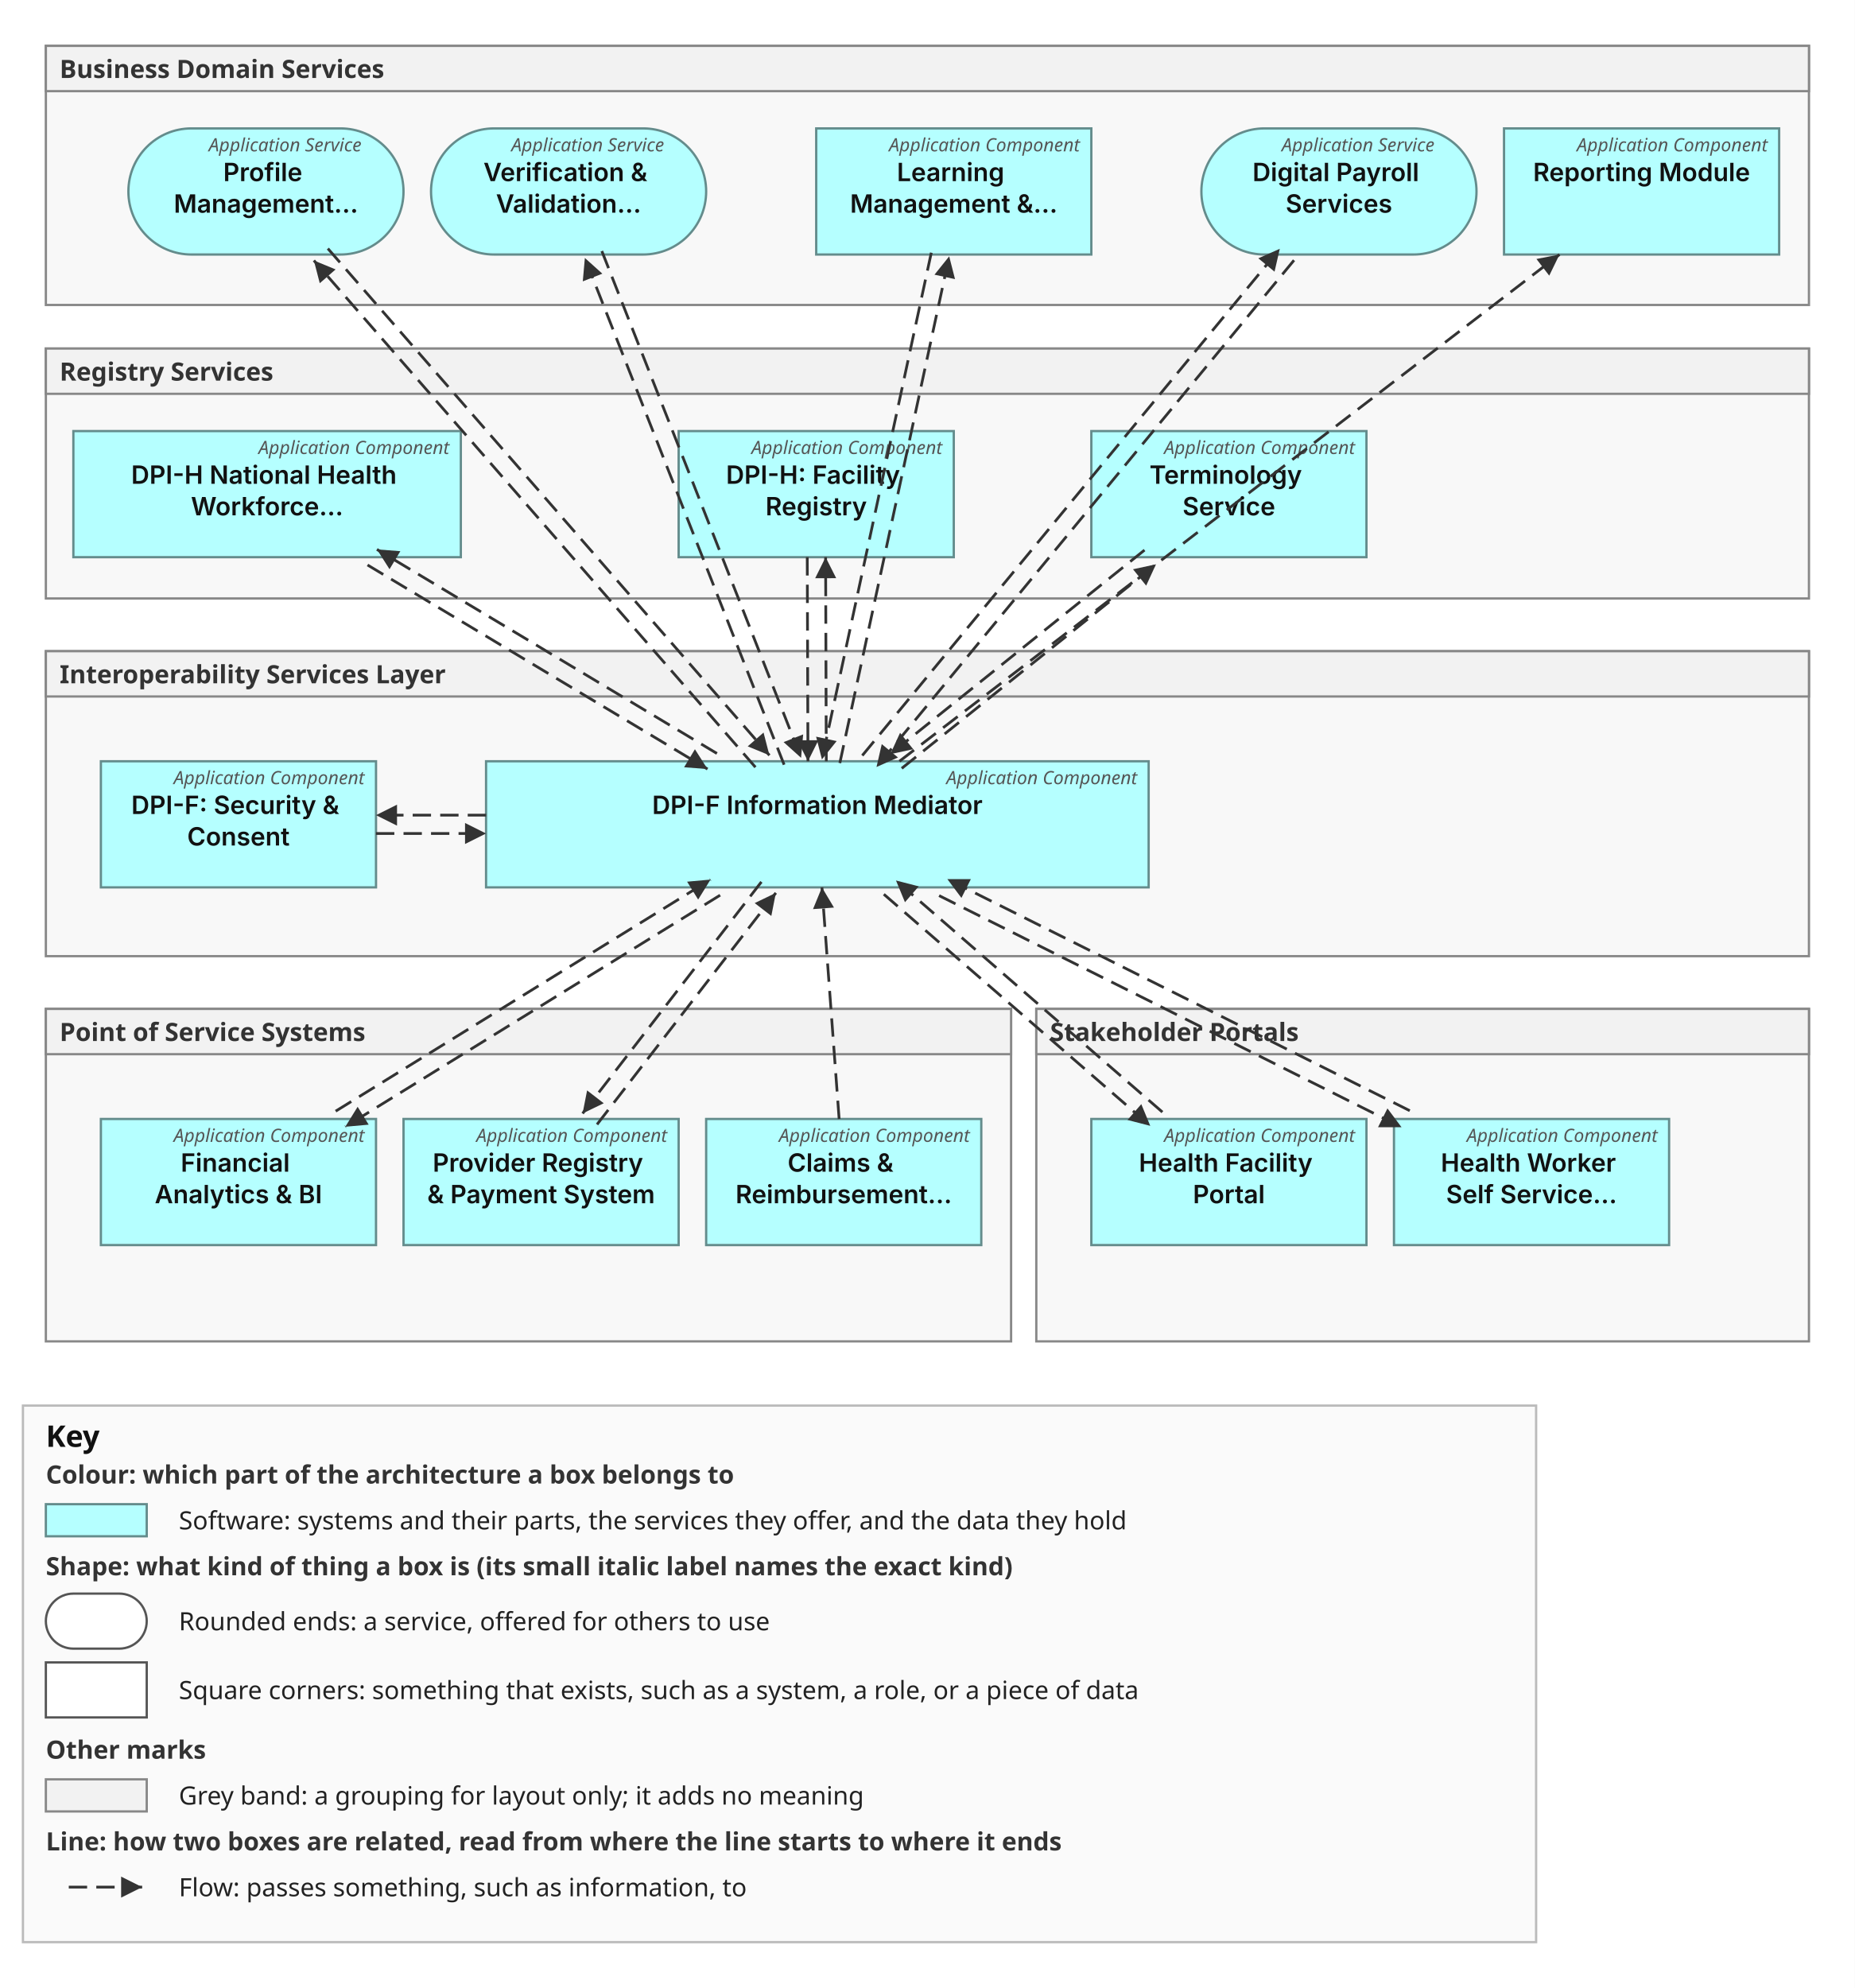
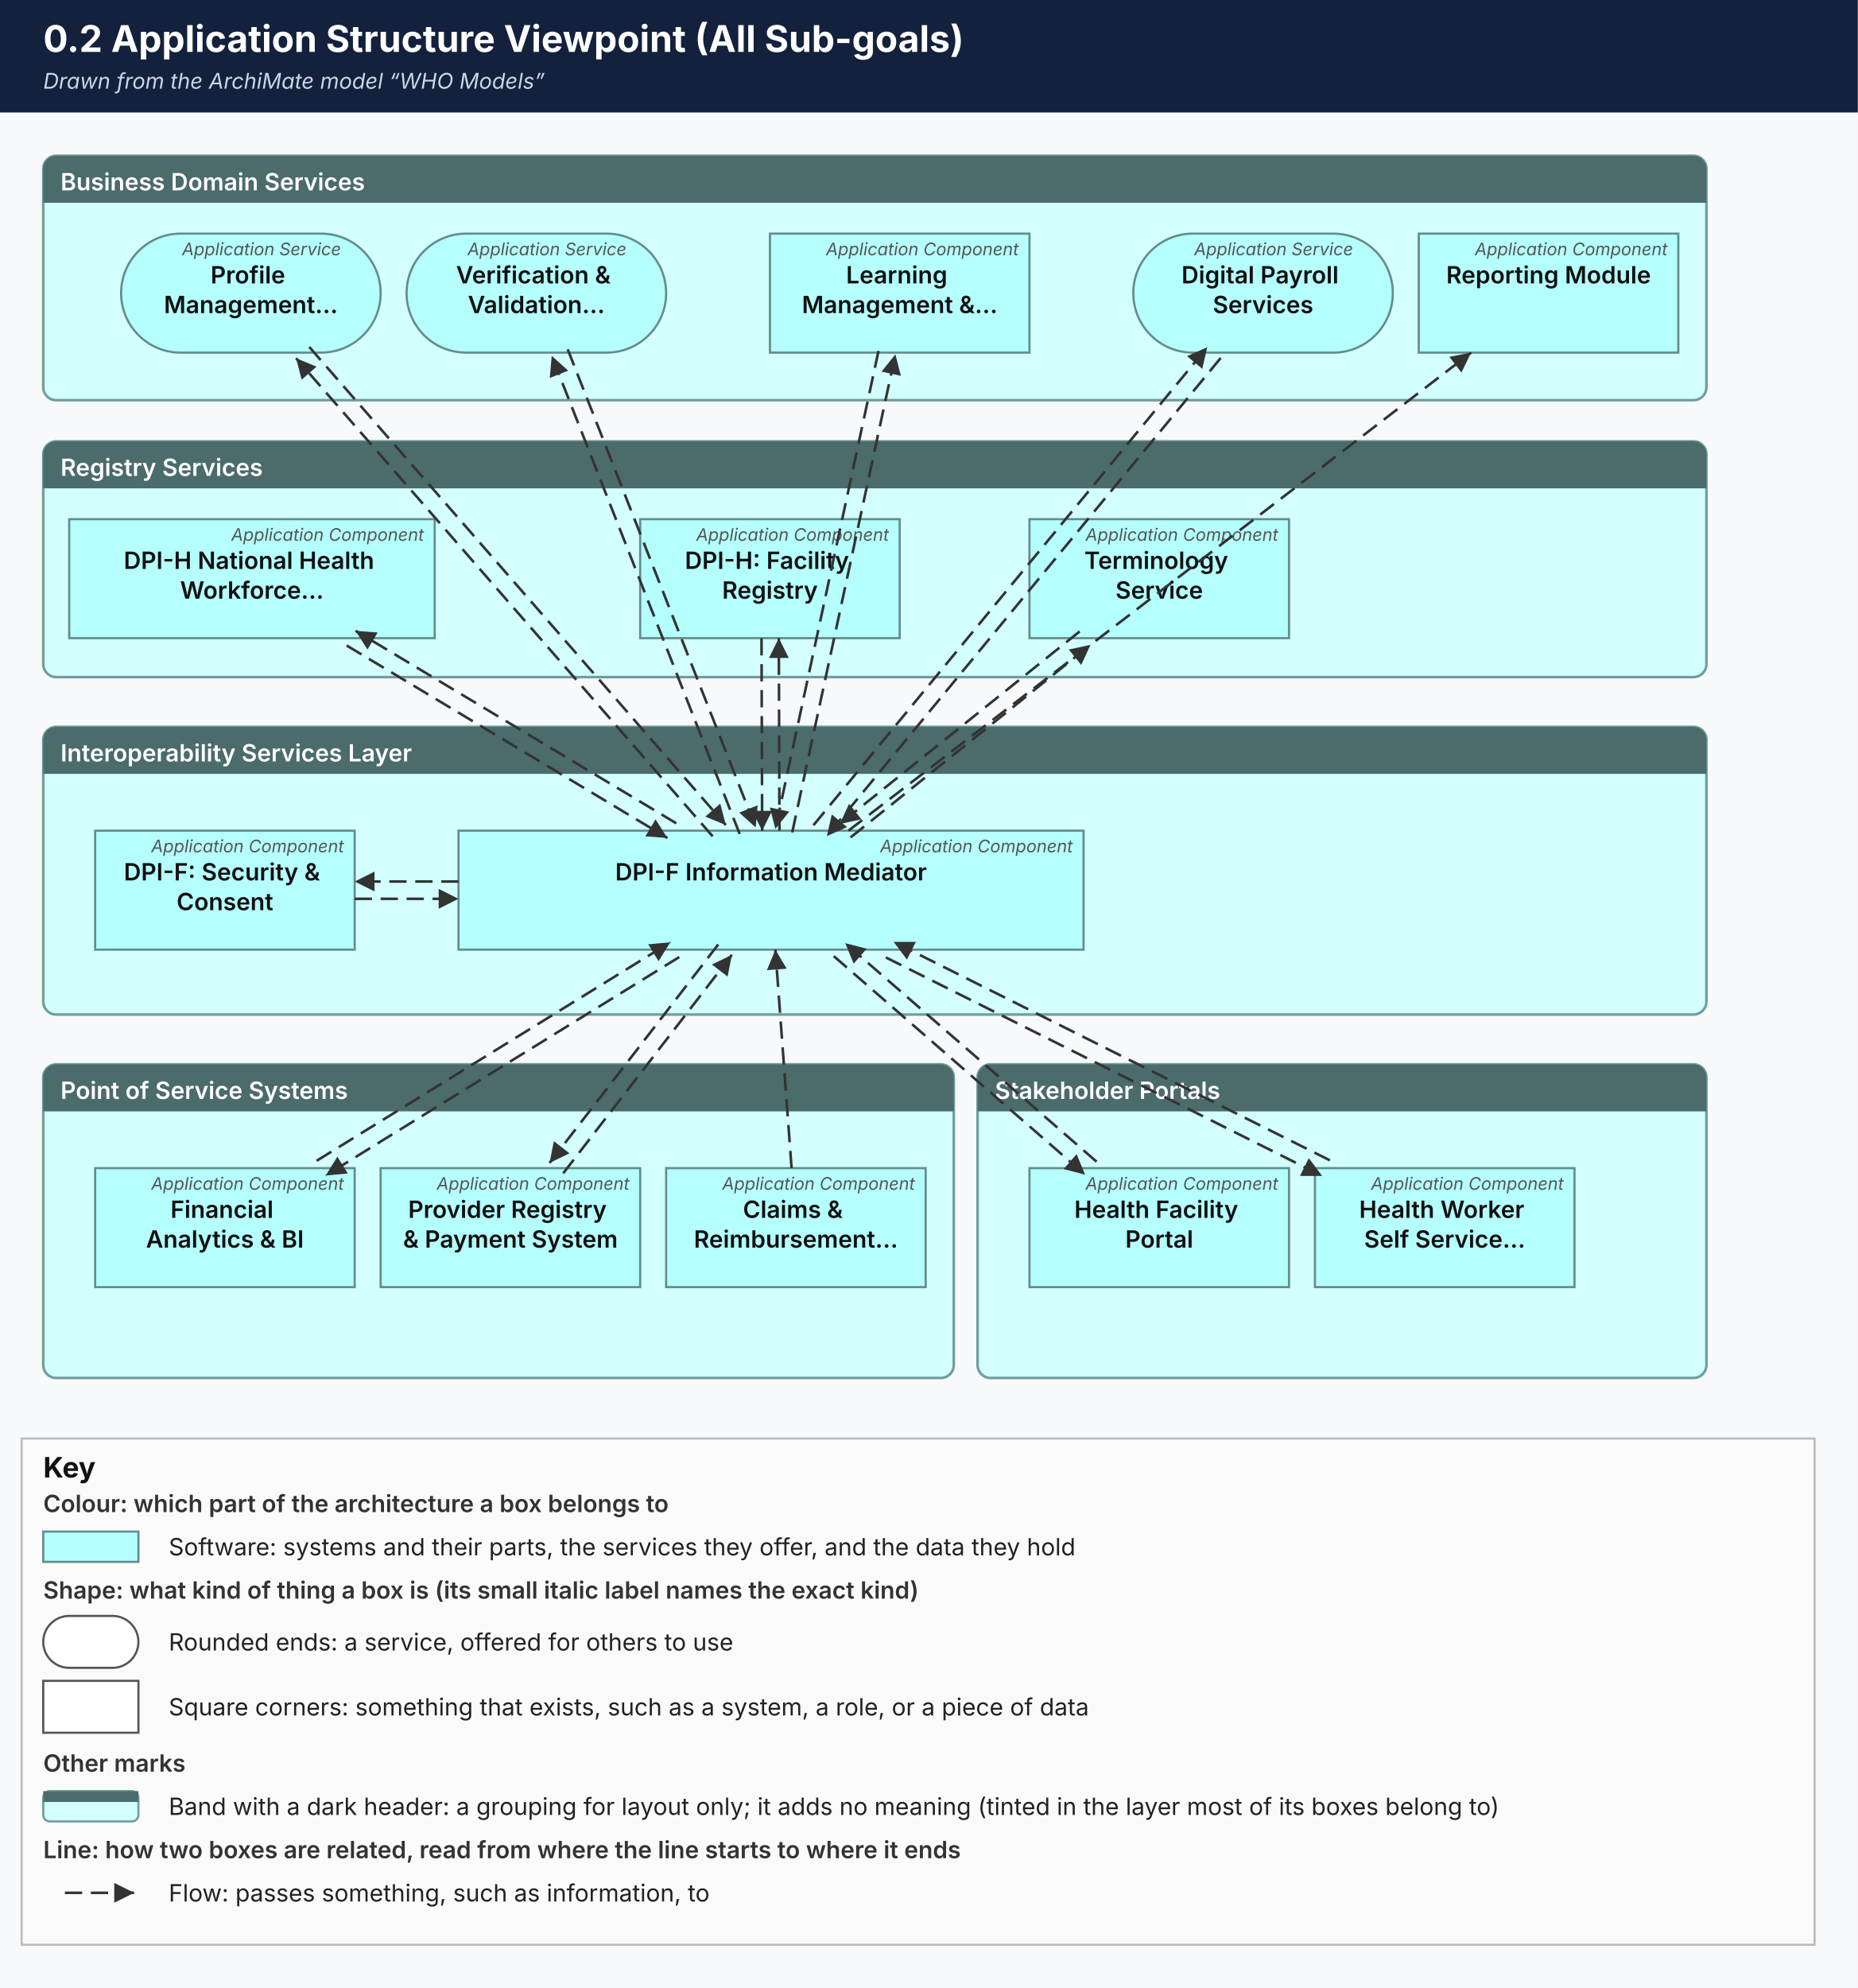
- <svg xmlns="http://www.w3.org/2000/svg" viewBox="28 16 809 867" width="809" height="867" role="img" aria-labelledby="av-title">
+ <svg xmlns="http://www.w3.org/2000/svg" viewBox="28 -36 859 919" width="859" height="919" role="img" aria-labelledby="av-title">
  <style>
- .av-name{font:600 11px system-ui,-apple-system,"Segoe UI",sans-serif;fill:#111}
- .av-type{font:italic 8px system-ui,sans-serif;fill:#555}
- .av-group{font:600 11px system-ui,sans-serif;fill:#333}
- .av-note{font:10px system-ui,sans-serif;fill:#222}
- .av-key{font:11px system-ui,sans-serif;fill:#222}
- .av-keyh{font:600 11px system-ui,sans-serif;fill:#333}
- .av-keyt{font:700 13px system-ui,sans-serif;fill:#111}
- .av-rel{font:9px system-ui,sans-serif;fill:#333;paint-order:stroke;stroke:#fff;stroke-width:3px}
+ .av-name{font:600 11px Inter, "Segoe UI", system-ui, -apple-system, Helvetica, Arial, sans-serif;fill:#111}
+ .av-type{font:italic 8px Inter, "Segoe UI", system-ui, -apple-system, Helvetica, Arial, sans-serif;fill:#555}
+ .av-group{font:600 11px Inter, "Segoe UI", system-ui, -apple-system, Helvetica, Arial, sans-serif;fill:#333}
+ .av-note{font:10px Inter, "Segoe UI", system-ui, -apple-system, Helvetica, Arial, sans-serif;fill:#222}
+ .av-key{font:11px Inter, "Segoe UI", system-ui, -apple-system, Helvetica, Arial, sans-serif;fill:#222}
+ .av-keyh{font:600 11px Inter, "Segoe UI", system-ui, -apple-system, Helvetica, Arial, sans-serif;fill:#333}
+ .av-keyt{font:700 13px Inter, "Segoe UI", system-ui, -apple-system, Helvetica, Arial, sans-serif;fill:#111}
+ .av-rel{font:9px Inter, "Segoe UI", system-ui, -apple-system, Helvetica, Arial, sans-serif;fill:#333;paint-order:stroke;stroke:#fff;stroke-width:3px}
a:hover rect,a:hover polygon,a:focus rect,a:focus polygon{stroke:#06c;stroke-width:2.5}
</style>
  <defs>
    <marker id="arrow-open" viewBox="0 0 12 12" refX="11" refY="6" markerWidth="11" markerHeight="11" orient="auto-start-reverse" markerUnits="userSpaceOnUse">
      <path d="M1 1 L11 6 L1 11" fill="none" stroke="#333" stroke-width="1.3" />
    </marker>
    <marker id="arrow-filled" viewBox="0 0 12 12" refX="11" refY="6" markerWidth="11" markerHeight="11" orient="auto-start-reverse" markerUnits="userSpaceOnUse">
      <path d="M1 1 L11 6 L1 11 Z" fill="#333" />
    </marker>
    <marker id="arrow-small" viewBox="0 0 10 10" refX="9" refY="5" markerWidth="8" markerHeight="8" orient="auto-start-reverse" markerUnits="userSpaceOnUse">
      <path d="M1 1 L9 5 L1 9" fill="none" stroke="#333" stroke-width="1.2" />
    </marker>
    <marker id="triangle-hollow" viewBox="0 0 14 14" refX="13" refY="7" markerWidth="13" markerHeight="13" orient="auto-start-reverse" markerUnits="userSpaceOnUse">
      <path d="M1 1 L13 7 L1 13 Z" fill="#fff" stroke="#333" stroke-width="1.2" />
    </marker>
    <marker id="diamond-filled" viewBox="0 0 16 10" refX="1" refY="5" markerWidth="16" markerHeight="10" orient="auto-start-reverse" markerUnits="userSpaceOnUse">
      <path d="M1 5 L8 1 L15 5 L8 9 Z" fill="#333" />
    </marker>
    <marker id="diamond-hollow" viewBox="0 0 16 10" refX="1" refY="5" markerWidth="16" markerHeight="10" orient="auto-start-reverse" markerUnits="userSpaceOnUse">
      <path d="M1 5 L8 1 L15 5 L8 9 Z" fill="#fff" stroke="#333" stroke-width="1.2" />
    </marker>
    <marker id="dot" viewBox="0 0 8 8" refX="4" refY="4" markerWidth="7" markerHeight="7" orient="auto" markerUnits="userSpaceOnUse">
      <circle cx="4" cy="4" r="3.2" fill="#333" />
    </marker>
    <pattern id="missing" width="8" height="8" patternUnits="userSpaceOnUse" patternTransform="rotate(45)">
      <rect width="8" height="8" fill="#fff" />
      <line x1="0" y1="0" x2="0" y2="8" stroke="#d33" stroke-width="2" />
    </pattern>
  </defs>
-   <rect x="28" y="16" width="809" height="867" fill="#fff" />
-   <g class="av-g">
-     <rect x="48" y="456" width="421" height="145" fill="#f2f2f2" fill-opacity=".55" stroke="#888" />
-     <rect x="48" y="456" width="421" height="19.75" fill="#f2f2f2" stroke="#888" />
-     <text class="av-group" x="54" y="470">Point of Service Systems</text>
+   <rect x="28" y="-36" width="859" height="919" fill="#f8f9fb" />
+   <rect x="28" y="-36" width="859" height="52" fill="#14213d" />
+   <text x="48" y="-12" style="font:700 17px Inter, &quot;Segoe UI&quot;, system-ui, -apple-system, Helvetica, Arial, sans-serif;fill:#fff">0.2 Application Structure Viewpoint (All Sub-goals)</text>
+   <text x="48" y="5" style="font:italic 10px Inter, &quot;Segoe UI&quot;, system-ui, -apple-system, Helvetica, Arial, sans-serif;fill:#c9d6e6">Drawn from the ArchiMate model “WHO Models”</text>
+   <g class="av-g">
+     <rect x="48" y="456" width="421" height="145" rx="6" fill="#d3ffff" stroke="#709e9e" stroke-width="1.2" />
+     <path d="M48 462 a6 6 0 0 1 6 -6 h409 a6 6 0 0 1 6 6 v15.75 h-421 z" fill="#4c6b6b" />
+     <text class="av-group" x="56" y="472" style="fill:#fff">Point of Service Systems</text>
  </g>
  <a href="../../../en/dpi-h-ra/archimate/0.2.0-draft.1/elements/provider-registry-payment-system/" target="_top">
    <rect x="204" y="504" width="120" height="55" fill="#b5ffff" stroke="#648c8c" stroke-width="1" />
    <text class="av-type" x="319" y="514" text-anchor="end">Application Component</text>
    <text class="av-name" x="264" y="527" text-anchor="middle">
      <tspan x="264" dy="0">Provider Registry</tspan>
      <tspan x="264" dy="13.75">&amp; Payment System</tspan>
    </text>
  </a>
  <a href="../../../en/dpi-h-ra/archimate/0.2.0-draft.1/elements/financial-analytics-bi/" target="_top">
    <rect x="72" y="504" width="120" height="55" fill="#b5ffff" stroke="#648c8c" stroke-width="1" />
    <text class="av-type" x="187" y="514" text-anchor="end">Application Component</text>
    <text class="av-name" x="132" y="527" text-anchor="middle">
      <tspan x="132" dy="0">Financial</tspan>
      <tspan x="132" dy="13.75">Analytics &amp; BI</tspan>
    </text>
  </a>
  <a href="../../../en/dpi-h-ra/archimate/0.2.0-draft.1/elements/claims-reimbursement-system/" target="_top">
    <rect x="336" y="504" width="120" height="55" fill="#b5ffff" stroke="#648c8c" stroke-width="1" />
    <text class="av-type" x="451" y="514" text-anchor="end">Application Component</text>
    <text class="av-name" x="396" y="527" text-anchor="middle">
      <tspan x="396" dy="0">Claims &amp;</tspan>
      <tspan x="396" dy="13.75">Reimbursement…</tspan>
    </text>
  </a>
  <g class="av-g">
-     <rect x="480" y="456" width="337" height="145" fill="#f2f2f2" fill-opacity=".55" stroke="#888" />
-     <rect x="480" y="456" width="337" height="19.75" fill="#f2f2f2" stroke="#888" />
-     <text class="av-group" x="486" y="470">Stakeholder Portals</text>
+     <rect x="480" y="456" width="337" height="145" rx="6" fill="#d3ffff" stroke="#709e9e" stroke-width="1.2" />
+     <path d="M480 462 a6 6 0 0 1 6 -6 h325 a6 6 0 0 1 6 6 v15.75 h-337 z" fill="#4c6b6b" />
+     <text class="av-group" x="488" y="472" style="fill:#fff">Stakeholder Portals</text>
  </g>
  <a href="../../../en/dpi-h-ra/archimate/0.2.0-draft.1/elements/health-facility-portal/" target="_top">
    <rect x="504" y="504" width="120" height="55" fill="#b5ffff" stroke="#648c8c" stroke-width="1" />
    <text class="av-type" x="619" y="514" text-anchor="end">Application Component</text>
    <text class="av-name" x="564" y="527" text-anchor="middle">
      <tspan x="564" dy="0">Health Facility</tspan>
      <tspan x="564" dy="13.75">Portal</tspan>
    </text>
  </a>
  <a href="../../../en/dpi-h-ra/archimate/0.2.0-draft.1/elements/health-worker-self-service-portal/" target="_top">
    <rect x="636" y="504" width="120" height="55" fill="#b5ffff" stroke="#648c8c" stroke-width="1" />
    <text class="av-type" x="751" y="514" text-anchor="end">Application Component</text>
    <text class="av-name" x="696" y="527" text-anchor="middle">
      <tspan x="696" dy="0">Health Worker</tspan>
      <tspan x="696" dy="13.75">Self Service…</tspan>
    </text>
  </a>
  <g class="av-g">
-     <rect x="48" y="168" width="769" height="109" fill="#f2f2f2" fill-opacity=".55" stroke="#888" />
-     <rect x="48" y="168" width="769" height="19.75" fill="#f2f2f2" stroke="#888" />
-     <text class="av-group" x="54" y="182">Registry Services</text>
+     <rect x="48" y="168" width="769" height="109" rx="6" fill="#d3ffff" stroke="#709e9e" stroke-width="1.2" />
+     <path d="M48 174 a6 6 0 0 1 6 -6 h757 a6 6 0 0 1 6 6 v15.75 h-769 z" fill="#4c6b6b" />
+     <text class="av-group" x="56" y="184" style="fill:#fff">Registry Services</text>
  </g>
  <a href="../../../en/dpi-h-ra/archimate/0.2.0-draft.1/elements/dpi-h-national-health-workforce-directory-registry/" target="_top">
    <rect x="60" y="204" width="169" height="55" fill="#b5ffff" stroke="#648c8c" stroke-width="1" />
    <text class="av-type" x="224" y="214" text-anchor="end">Application Component</text>
    <text class="av-name" x="144.5" y="227" text-anchor="middle">
      <tspan x="144.5" dy="0">DPI-H National Health</tspan>
      <tspan x="144.5" dy="13.75">Workforce…</tspan>
    </text>
  </a>
  <a href="../../../en/dpi-h-ra/archimate/0.2.0-draft.1/elements/dpi-h-facility-registry/" target="_top">
    <rect x="324" y="204" width="120" height="55" fill="#b5ffff" stroke="#648c8c" stroke-width="1" />
    <text class="av-type" x="439" y="214" text-anchor="end">Application Component</text>
    <text class="av-name" x="384" y="227" text-anchor="middle">
      <tspan x="384" dy="0">DPI-H: Facility</tspan>
      <tspan x="384" dy="13.75">Registry</tspan>
    </text>
  </a>
  <a href="../../../en/dpi-h-ra/archimate/0.2.0-draft.1/elements/terminology-service/" target="_top">
    <rect x="504" y="204" width="120" height="55" fill="#b5ffff" stroke="#648c8c" stroke-width="1" />
    <text class="av-type" x="619" y="214" text-anchor="end">Application Component</text>
    <text class="av-name" x="564" y="227" text-anchor="middle">
      <tspan x="564" dy="0">Terminology</tspan>
      <tspan x="564" dy="13.75">Service</tspan>
    </text>
  </a>
  <g class="av-g">
-     <rect x="48" y="300" width="769" height="133" fill="#f2f2f2" fill-opacity=".55" stroke="#888" />
-     <rect x="48" y="300" width="769" height="19.75" fill="#f2f2f2" stroke="#888" />
-     <text class="av-group" x="54" y="314">Interoperability Services Layer</text>
+     <rect x="48" y="300" width="769" height="133" rx="6" fill="#d3ffff" stroke="#709e9e" stroke-width="1.2" />
+     <path d="M48 306 a6 6 0 0 1 6 -6 h757 a6 6 0 0 1 6 6 v15.75 h-769 z" fill="#4c6b6b" />
+     <text class="av-group" x="56" y="316" style="fill:#fff">Interoperability Services Layer</text>
  </g>
  <a href="../../../en/dpi-h-ra/archimate/0.2.0-draft.1/elements/dpi-f-security-consent/" target="_top">
    <rect x="72" y="348" width="120" height="55" fill="#b5ffff" stroke="#648c8c" stroke-width="1" />
    <text class="av-type" x="187" y="358" text-anchor="end">Application Component</text>
    <text class="av-name" x="132" y="371" text-anchor="middle">
      <tspan x="132" dy="0">DPI-F: Security &amp;</tspan>
      <tspan x="132" dy="13.75">Consent</tspan>
    </text>
  </a>
  <a href="../../../en/dpi-h-ra/archimate/0.2.0-draft.1/elements/dpi-f-information-mediator/" target="_top">
    <rect x="240" y="348" width="289" height="55" fill="#b5ffff" stroke="#648c8c" stroke-width="1" />
    <text class="av-type" x="524" y="358" text-anchor="end">Application Component</text>
    <text class="av-name" x="384.5" y="371" text-anchor="middle">
      <tspan x="384.5" dy="0">DPI-F Information Mediator</tspan>
    </text>
  </a>
  <g class="av-g">
-     <rect x="48" y="36" width="769" height="113" fill="#f2f2f2" fill-opacity=".55" stroke="#888" />
-     <rect x="48" y="36" width="769" height="19.75" fill="#f2f2f2" stroke="#888" />
-     <text class="av-group" x="54" y="50">Business Domain Services</text>
+     <rect x="48" y="36" width="769" height="113" rx="6" fill="#d3ffff" stroke="#709e9e" stroke-width="1.2" />
+     <path d="M48 42 a6 6 0 0 1 6 -6 h757 a6 6 0 0 1 6 6 v15.75 h-769 z" fill="#4c6b6b" />
+     <text class="av-group" x="56" y="52" style="fill:#fff">Business Domain Services</text>
  </g>
  <a href="../../../en/dpi-h-ra/archimate/0.2.0-draft.1/elements/profile-management-service/" target="_top">
    <rect x="84" y="72" width="120" height="55" rx="27.5" fill="#b5ffff" stroke="#648c8c" stroke-width="1" />
    <text class="av-type" x="185.667" y="82" text-anchor="end">Application Service</text>
    <text class="av-name" x="144" y="95" text-anchor="middle">
      <tspan x="144" dy="0">Profile</tspan>
      <tspan x="144" dy="13.75">Management…</tspan>
    </text>
  </a>
  <a href="../../../en/dpi-h-ra/archimate/0.2.0-draft.1/elements/reporting-module/" target="_top">
    <rect x="684" y="72" width="120" height="55" fill="#b5ffff" stroke="#648c8c" stroke-width="1" />
    <text class="av-type" x="799" y="82" text-anchor="end">Application Component</text>
    <text class="av-name" x="744" y="95" text-anchor="middle">
      <tspan x="744" dy="0">Reporting Module</tspan>
    </text>
  </a>
  <a href="../../../en/dpi-h-ra/archimate/0.2.0-draft.1/elements/verification-validation-service/" target="_top">
    <rect x="216" y="72" width="120" height="55" rx="27.5" fill="#b5ffff" stroke="#648c8c" stroke-width="1" />
    <text class="av-type" x="317.667" y="82" text-anchor="end">Application Service</text>
    <text class="av-name" x="276" y="95" text-anchor="middle">
      <tspan x="276" dy="0">Verification &amp;</tspan>
      <tspan x="276" dy="13.75">Validation…</tspan>
    </text>
  </a>
  <a href="../../../en/dpi-h-ra/archimate/0.2.0-draft.1/elements/learning-management-training-tracking-systems/" target="_top">
    <rect x="384" y="72" width="120" height="55" fill="#b5ffff" stroke="#648c8c" stroke-width="1" />
    <text class="av-type" x="499" y="82" text-anchor="end">Application Component</text>
    <text class="av-name" x="444" y="95" text-anchor="middle">
      <tspan x="444" dy="0">Learning</tspan>
      <tspan x="444" dy="13.75">Management &amp;…</tspan>
    </text>
  </a>
  <a href="../../../en/dpi-h-ra/archimate/0.2.0-draft.1/elements/digital-payroll-services/" target="_top">
    <rect x="552" y="72" width="120" height="55" rx="27.5" fill="#b5ffff" stroke="#648c8c" stroke-width="1" />
    <text class="av-type" x="653.667" y="82" text-anchor="end">Application Service</text>
    <text class="av-name" x="612" y="95" text-anchor="middle">
      <tspan x="612" dy="0">Digital Payroll</tspan>
      <tspan x="612" dy="13.75">Services</tspan>
    </text>
  </a>
  <a href="../../../en/dpi-h-ra/archimate/0.2.0-draft.1/relationships/id-dfb5d9850936470297441731ba7923a5/" target="_top">
    <path d="M288.4 506.4 L366.4 405.4" fill="none" stroke="#333" stroke-width="1.2" stroke-dasharray="8 4" marker-end="url(#arrow-filled)" />
    <path d="M288.4 506.4 L366.4 405.4" fill="none" stroke="transparent" stroke-width="8" />
  </a>
  <a href="../../../en/dpi-h-ra/archimate/0.2.0-draft.1/relationships/id-42ccf72f046744a98d3c5e717079c059/" target="_top">
    <path d="M174.4 500.6 L337.9 399.6" fill="none" stroke="#333" stroke-width="1.2" stroke-dasharray="8 4" marker-end="url(#arrow-filled)" />
    <path d="M174.4 500.6 L337.9 399.6" fill="none" stroke="transparent" stroke-width="8" />
  </a>
  <a href="../../../en/dpi-h-ra/archimate/0.2.0-draft.1/relationships/id-753eb90f4e7b4fde86af9d2a79212e40/" target="_top">
    <path d="M394 504 L386.5 403" fill="none" stroke="#333" stroke-width="1.2" stroke-dasharray="8 4" marker-end="url(#arrow-filled)" />
    <path d="M394 504 L386.5 403" fill="none" stroke="transparent" stroke-width="8" />
  </a>
  <a href="../../../en/dpi-h-ra/archimate/0.2.0-draft.1/relationships/id-84904306f207414a97c5a3ea80f2efdd/" target="_top">
    <path d="M535 501 L418.8 400" fill="none" stroke="#333" stroke-width="1.2" stroke-dasharray="8 4" marker-end="url(#arrow-filled)" />
    <path d="M535 501 L418.8 400" fill="none" stroke="transparent" stroke-width="8" />
  </a>
  <a href="../../../en/dpi-h-ra/archimate/0.2.0-draft.1/relationships/id-25e7a559b40f40bfbb336dbd0fa65df6/" target="_top">
    <path d="M642.9 500.4 L441.2 399.4" fill="none" stroke="#333" stroke-width="1.2" stroke-dasharray="8 4" marker-end="url(#arrow-filled)" />
    <path d="M642.9 500.4 L441.2 399.4" fill="none" stroke="transparent" stroke-width="8" />
  </a>
  <a href="../../../en/dpi-h-ra/archimate/0.2.0-draft.1/relationships/id-fb7f0277b41346d5879bb83277f26733/" target="_top">
    <path d="M188.3 262.4 L336.6 351.4" fill="none" stroke="#333" stroke-width="1.2" stroke-dasharray="8 4" marker-end="url(#arrow-filled)" />
    <path d="M188.3 262.4 L336.6 351.4" fill="none" stroke="transparent" stroke-width="8" />
  </a>
  <a href="../../../en/dpi-h-ra/archimate/0.2.0-draft.1/relationships/id-e601aa19b7d5495384703b338a8b48e5/" target="_top">
    <path d="M380.1 259 L380.4 348" fill="none" stroke="#333" stroke-width="1.2" stroke-dasharray="8 4" marker-end="url(#arrow-filled)" />
    <path d="M380.1 259 L380.4 348" fill="none" stroke="transparent" stroke-width="8" />
  </a>
  <a href="../../../en/dpi-h-ra/archimate/0.2.0-draft.1/relationships/id-3138db23398c4190b70f27e6117b95dc/" target="_top">
    <path d="M527.2 255.9 L416.3 344.9" fill="none" stroke="#333" stroke-width="1.2" stroke-dasharray="8 4" marker-end="url(#arrow-filled)" />
    <path d="M527.2 255.9 L416.3 344.9" fill="none" stroke="transparent" stroke-width="8" />
  </a>
  <a href="../../../en/dpi-h-ra/archimate/0.2.0-draft.1/relationships/id-f6c5dcd50a324092b090370ef539e33b/" target="_top">
    <path d="M192 379.5 L240 379.5" fill="none" stroke="#333" stroke-width="1.2" stroke-dasharray="8 4" marker-end="url(#arrow-filled)" />
    <path d="M192 379.5 L240 379.5" fill="none" stroke="transparent" stroke-width="8" />
  </a>
  <a href="../../../en/dpi-h-ra/archimate/0.2.0-draft.1/relationships/id-e9f46c67e68042109744e4da917ae6ff/" target="_top">
    <path d="M240 371.5 L192 371.5" fill="none" stroke="#333" stroke-width="1.2" stroke-dasharray="8 4" marker-end="url(#arrow-filled)" />
    <path d="M240 371.5 L192 371.5" fill="none" stroke="transparent" stroke-width="8" />
  </a>
  <a href="../../../en/dpi-h-ra/archimate/0.2.0-draft.1/relationships/id-d123c3d402a445ccb278dfc0c6f58de8/" target="_top">
    <path d="M360.1 400.6 L282.1 501.6" fill="none" stroke="#333" stroke-width="1.2" stroke-dasharray="8 4" marker-end="url(#arrow-filled)" />
    <path d="M360.1 400.6 L282.1 501.6" fill="none" stroke="transparent" stroke-width="8" />
  </a>
  <a href="../../../en/dpi-h-ra/archimate/0.2.0-draft.1/relationships/id-8bfcf3f3cac14740bef7d19100c587ba/" target="_top">
    <path d="M413.5 406 L529.7 507" fill="none" stroke="#333" stroke-width="1.2" stroke-dasharray="8 4" marker-end="url(#arrow-filled)" />
    <path d="M413.5 406 L529.7 507" fill="none" stroke="transparent" stroke-width="8" />
  </a>
  <a href="../../../en/dpi-h-ra/archimate/0.2.0-draft.1/relationships/id-7f0250a90ff3463c9690c9a5fba48e96/" target="_top">
    <path d="M437.6 406.6 L639.3 507.6" fill="none" stroke="#333" stroke-width="1.2" stroke-dasharray="8 4" marker-end="url(#arrow-filled)" />
    <path d="M437.6 406.6 L639.3 507.6" fill="none" stroke="transparent" stroke-width="8" />
  </a>
  <a href="../../../en/dpi-h-ra/archimate/0.2.0-draft.1/relationships/id-9540ab8bdf4945278fdd25eb3e37b7f3/" target="_top">
    <path d="M388.4 348 L388.1 259" fill="none" stroke="#333" stroke-width="1.2" stroke-dasharray="8 4" marker-end="url(#arrow-filled)" />
    <path d="M388.4 348 L388.1 259" fill="none" stroke="transparent" stroke-width="8" />
  </a>
  <a href="../../../en/dpi-h-ra/archimate/0.2.0-draft.1/relationships/id-ace822c5be96420a980993dcb3184ce4/" target="_top">
    <path d="M340.7 344.6 L192.4 255.6" fill="none" stroke="#333" stroke-width="1.2" stroke-dasharray="8 4" marker-end="url(#arrow-filled)" />
    <path d="M340.7 344.6 L192.4 255.6" fill="none" stroke="transparent" stroke-width="8" />
  </a>
  <a href="../../../en/dpi-h-ra/archimate/0.2.0-draft.1/relationships/id-7a3903baac4141b0878bfd4bf0d1c2c7/" target="_top">
    <path d="M421.3 351.1 L532.2 262.1" fill="none" stroke="#333" stroke-width="1.2" stroke-dasharray="8 4" marker-end="url(#arrow-filled)" />
    <path d="M421.3 351.1 L532.2 262.1" fill="none" stroke="transparent" stroke-width="8" />
  </a>
  <a href="../../../en/dpi-h-ra/archimate/0.2.0-draft.1/relationships/id-9aef44a6f9bb4910802896bc2fe65497/" target="_top">
    <path d="M420.3 348 L708.2 127" fill="none" stroke="#333" stroke-width="1.2" stroke-dasharray="8 4" marker-end="url(#arrow-filled)" />
    <path d="M420.3 348 L708.2 127" fill="none" stroke="transparent" stroke-width="8" />
  </a>
  <a href="../../../en/dpi-h-ra/archimate/0.2.0-draft.1/relationships/id-9c4002debe71452bbc9a178249f24535/" target="_top">
    <path d="M394.3 348.8 L442 127.8" fill="none" stroke="#333" stroke-width="1.2" stroke-dasharray="8 4" marker-end="url(#arrow-filled)" />
    <path d="M394.3 348.8 L442 127.8" fill="none" stroke="transparent" stroke-width="8" />
  </a>
  <a href="../../../en/dpi-h-ra/archimate/0.2.0-draft.1/relationships/id-5bfbeed8eee54b9ba650e228e6c5df90/" target="_top">
    <path d="M370 349.5 L283.1 128.5" fill="none" stroke="#333" stroke-width="1.2" stroke-dasharray="8 4" marker-end="url(#arrow-filled)" />
    <path d="M370 349.5 L283.1 128.5" fill="none" stroke="transparent" stroke-width="8" />
  </a>
  <a href="../../../en/dpi-h-ra/archimate/0.2.0-draft.1/relationships/id-bcb26af6ef6c45139959d026163fc01d/" target="_top">
    <path d="M357.5 350.6 L164.9 129.6" fill="none" stroke="#333" stroke-width="1.2" stroke-dasharray="8 4" marker-end="url(#arrow-filled)" />
    <path d="M357.5 350.6 L164.9 129.6" fill="none" stroke="transparent" stroke-width="8" />
  </a>
  <a href="../../../en/dpi-h-ra/archimate/0.2.0-draft.1/relationships/id-2129831181494665a187feeba05cbf26/" target="_top">
    <path d="M404.1 345.5 L586.2 124.5" fill="none" stroke="#333" stroke-width="1.2" stroke-dasharray="8 4" marker-end="url(#arrow-filled)" />
    <path d="M404.1 345.5 L586.2 124.5" fill="none" stroke="transparent" stroke-width="8" />
  </a>
  <a href="../../../en/dpi-h-ra/archimate/0.2.0-draft.1/relationships/id-c5c4994b207e426dbbed28b44deacbf6/" target="_top">
    <path d="M342.1 406.4 L178.6 507.4" fill="none" stroke="#333" stroke-width="1.2" stroke-dasharray="8 4" marker-end="url(#arrow-filled)" />
    <path d="M342.1 406.4 L178.6 507.4" fill="none" stroke="transparent" stroke-width="8" />
  </a>
  <a href="../../../en/dpi-h-ra/archimate/0.2.0-draft.1/relationships/id-5e34172e1548458db393607c1386093b/" target="_top">
    <path d="M171 124.4 L363.6 345.4" fill="none" stroke="#333" stroke-width="1.2" stroke-dasharray="8 4" marker-end="url(#arrow-filled)" />
    <path d="M171 124.4 L363.6 345.4" fill="none" stroke="transparent" stroke-width="8" />
  </a>
  <a href="../../../en/dpi-h-ra/archimate/0.2.0-draft.1/relationships/id-6e5db7ba4f4f44679787bd8a1f653403/" target="_top">
    <path d="M290.5 125.5 L377.4 346.5" fill="none" stroke="#333" stroke-width="1.2" stroke-dasharray="8 4" marker-end="url(#arrow-filled)" />
    <path d="M290.5 125.5 L377.4 346.5" fill="none" stroke="transparent" stroke-width="8" />
  </a>
  <a href="../../../en/dpi-h-ra/archimate/0.2.0-draft.1/relationships/id-220b38207c5249029f7ac7d1dff5bf35/" target="_top">
    <path d="M434.2 126.2 L386.5 347.2" fill="none" stroke="#333" stroke-width="1.2" stroke-dasharray="8 4" marker-end="url(#arrow-filled)" />
    <path d="M434.2 126.2 L386.5 347.2" fill="none" stroke="transparent" stroke-width="8" />
  </a>
  <a href="../../../en/dpi-h-ra/archimate/0.2.0-draft.1/relationships/id-9aadaf071700425cb10fd522096b95f8/" target="_top">
    <path d="M592.4 129.5 L410.3 350.5" fill="none" stroke="#333" stroke-width="1.2" stroke-dasharray="8 4" marker-end="url(#arrow-filled)" />
    <path d="M592.4 129.5 L410.3 350.5" fill="none" stroke="transparent" stroke-width="8" />
  </a>
  <g class="av-legend">
-     <rect x="38" y="629" width="660" height="234" fill="#fafafa" stroke="#bbb" />
+     <rect x="38" y="629" width="829" height="234" fill="#fafafa" stroke="#bbb" />
    <text class="av-keyt" x="48" y="647">Key</text>
    <text class="av-keyh" x="48" y="663">Colour: which part of the architecture a box belongs to</text>
    <rect x="48" y="672" width="44" height="14" fill="#b5ffff" stroke="#648c8c" />
    <text class="av-key" x="106" y="683">Software: systems and their parts, the services they offer, and the data they hold</text>
    <text class="av-keyh" x="48" y="703">Shape: what kind of thing a box is (its small italic label names the exact kind)</text>
    <rect x="48" y="711" width="44" height="24" rx="12" fill="#fff" stroke="#555" />
    <text class="av-key" x="106" y="727">Rounded ends: a service, offered for others to use</text>
    <rect x="48" y="741" width="44" height="24" fill="#fff" stroke="#555" />
    <text class="av-key" x="106" y="757">Square corners: something that exists, such as a system, a role, or a piece of data</text>
    <text class="av-keyh" x="48" y="783">Other marks</text>
-     <rect x="48" y="792" width="44" height="14" fill="#f2f2f2" stroke="#888" />
-     <text class="av-key" x="106" y="803">Grey band: a grouping for layout only; it adds no meaning</text>
+     <rect x="48" y="792" width="44" height="14" rx="3" fill="#d3ffff" stroke="#709e9e" />
+     <rect x="48" y="792" width="44" height="5" fill="#4c6b6b" />
+     <text class="av-key" x="106" y="803">Band with a dark header: a grouping for layout only; it adds no meaning (tinted in the layer most of its boxes belong to)</text>
    <text class="av-keyh" x="48" y="823">Line: how two boxes are related, read from where the line starts to where it ends</text>
    <path d="M58 839 L90 839" fill="none" stroke="#333" stroke-width="1.2" stroke-dasharray="8 4" marker-end="url(#arrow-filled)" />
    <text class="av-key" x="106" y="843">Flow: passes something, such as information, to</text>
  </g>
</svg>
